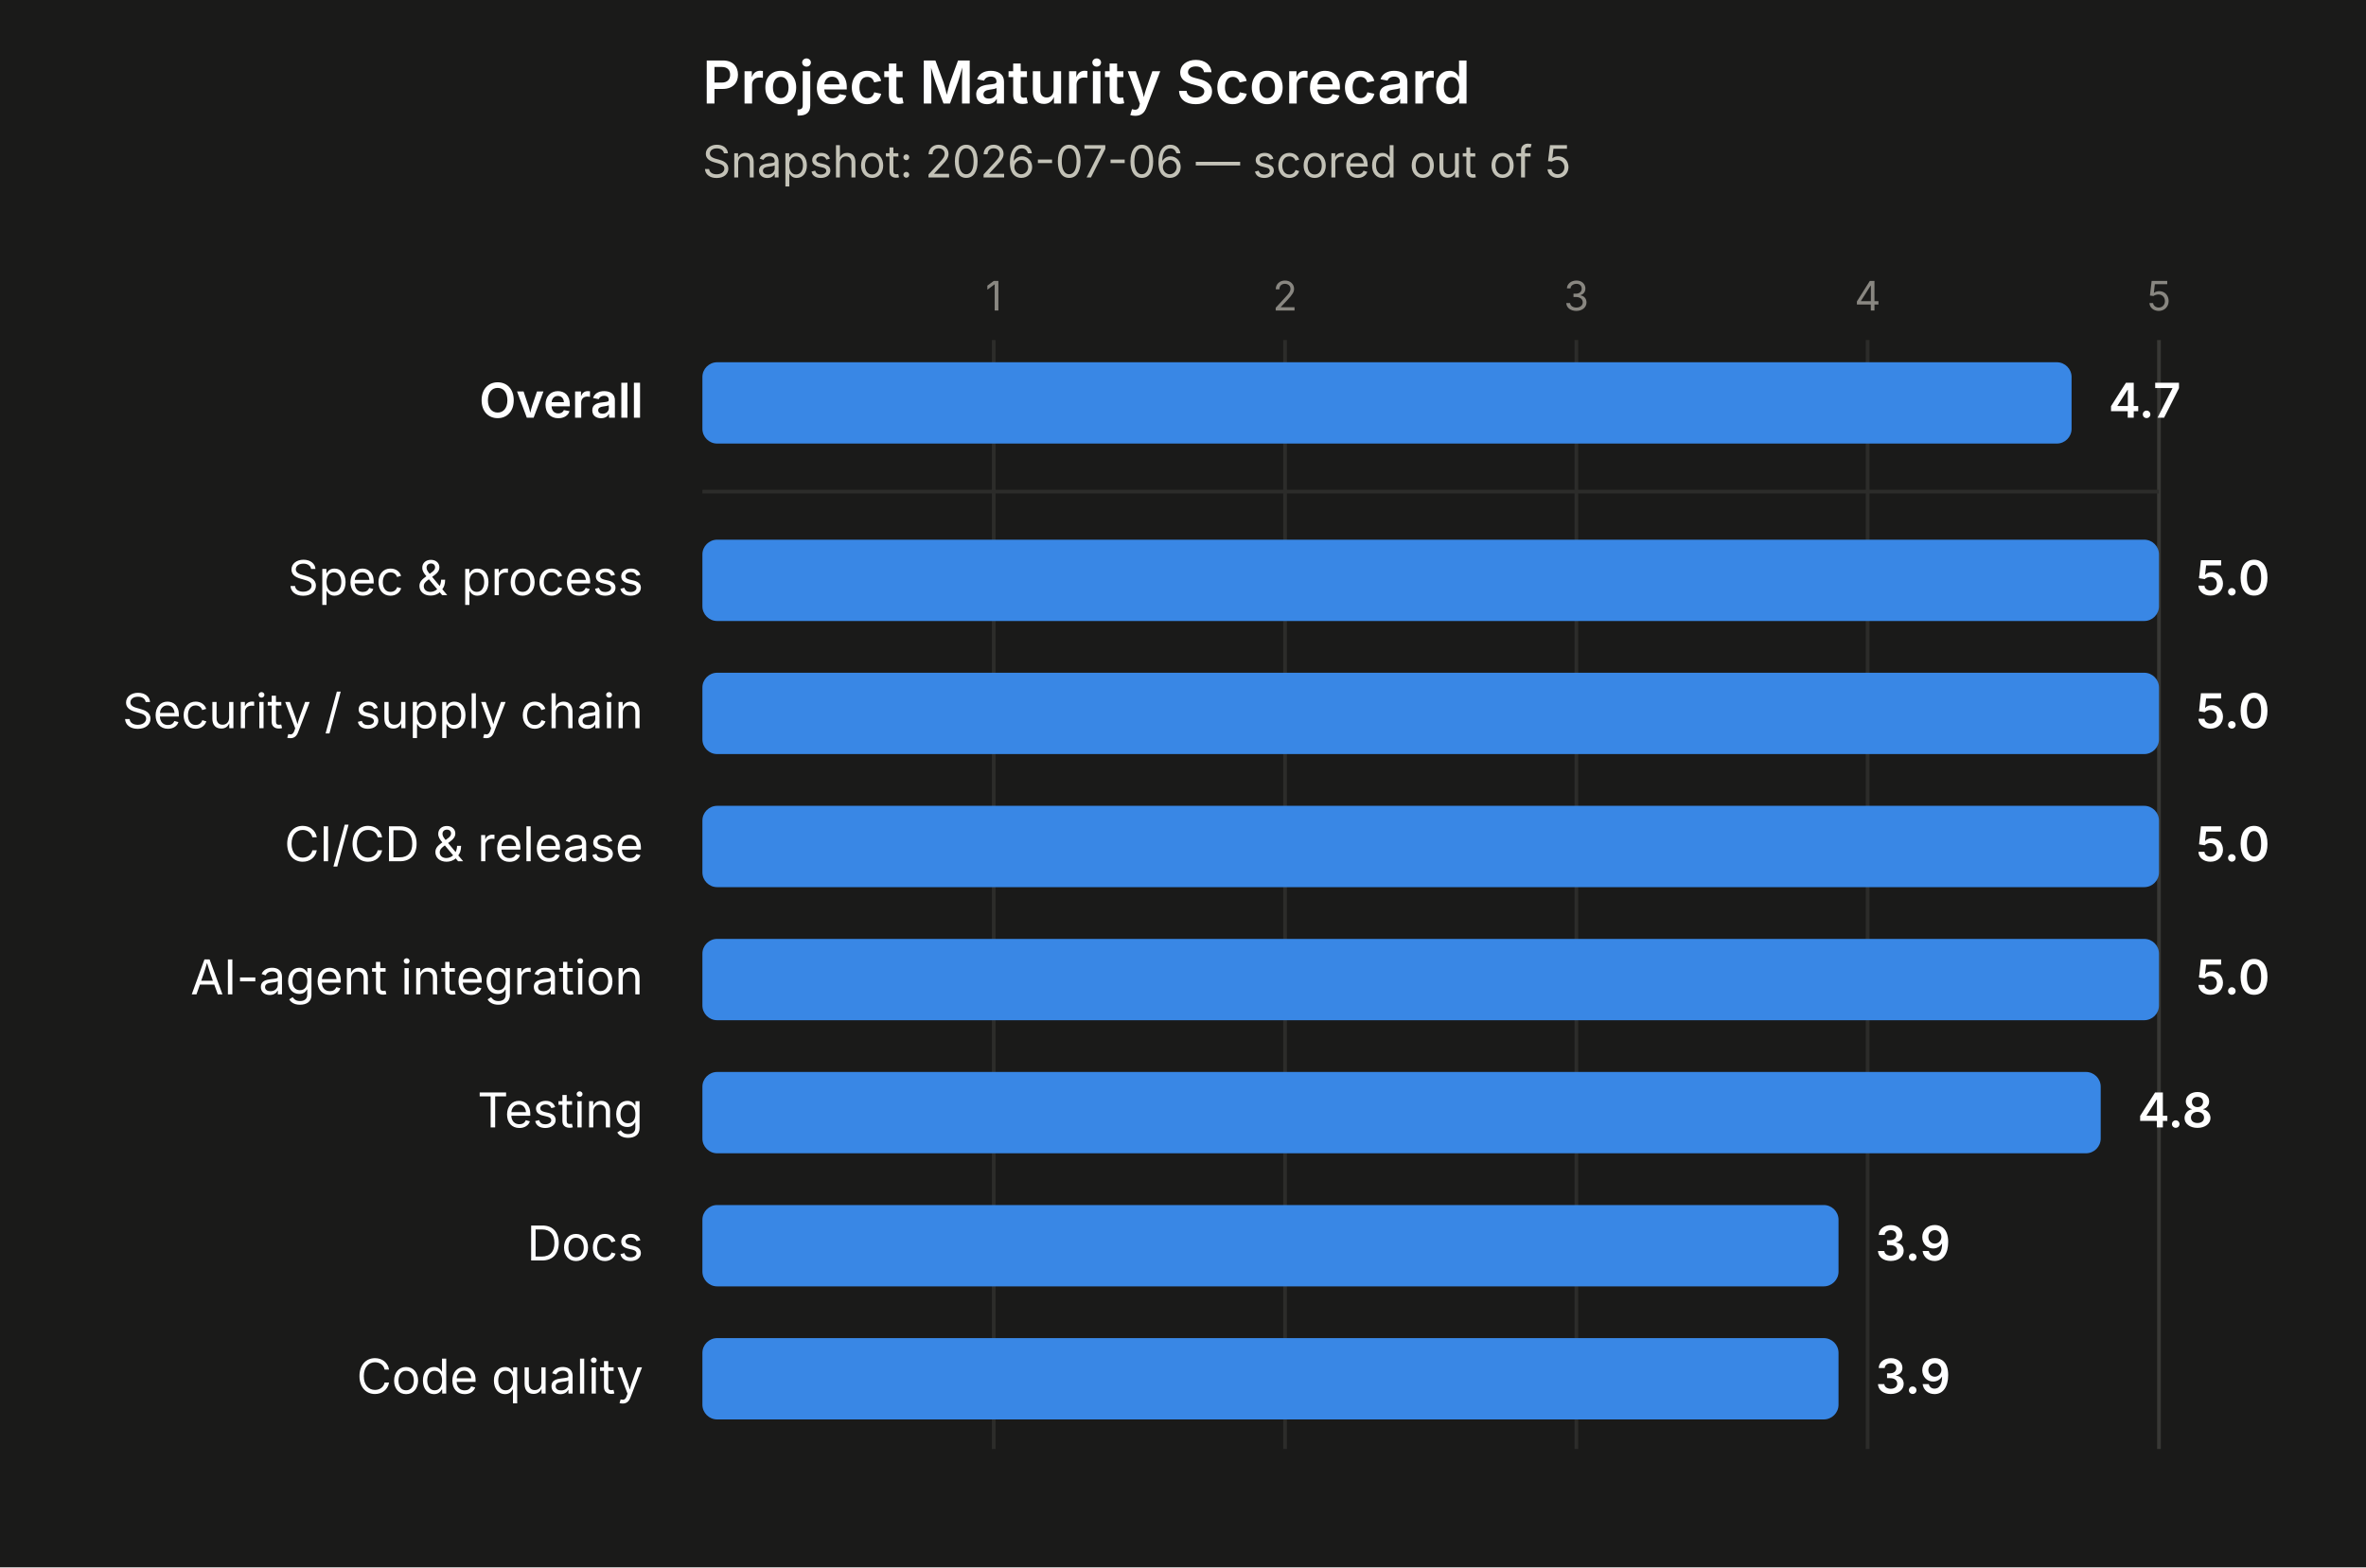
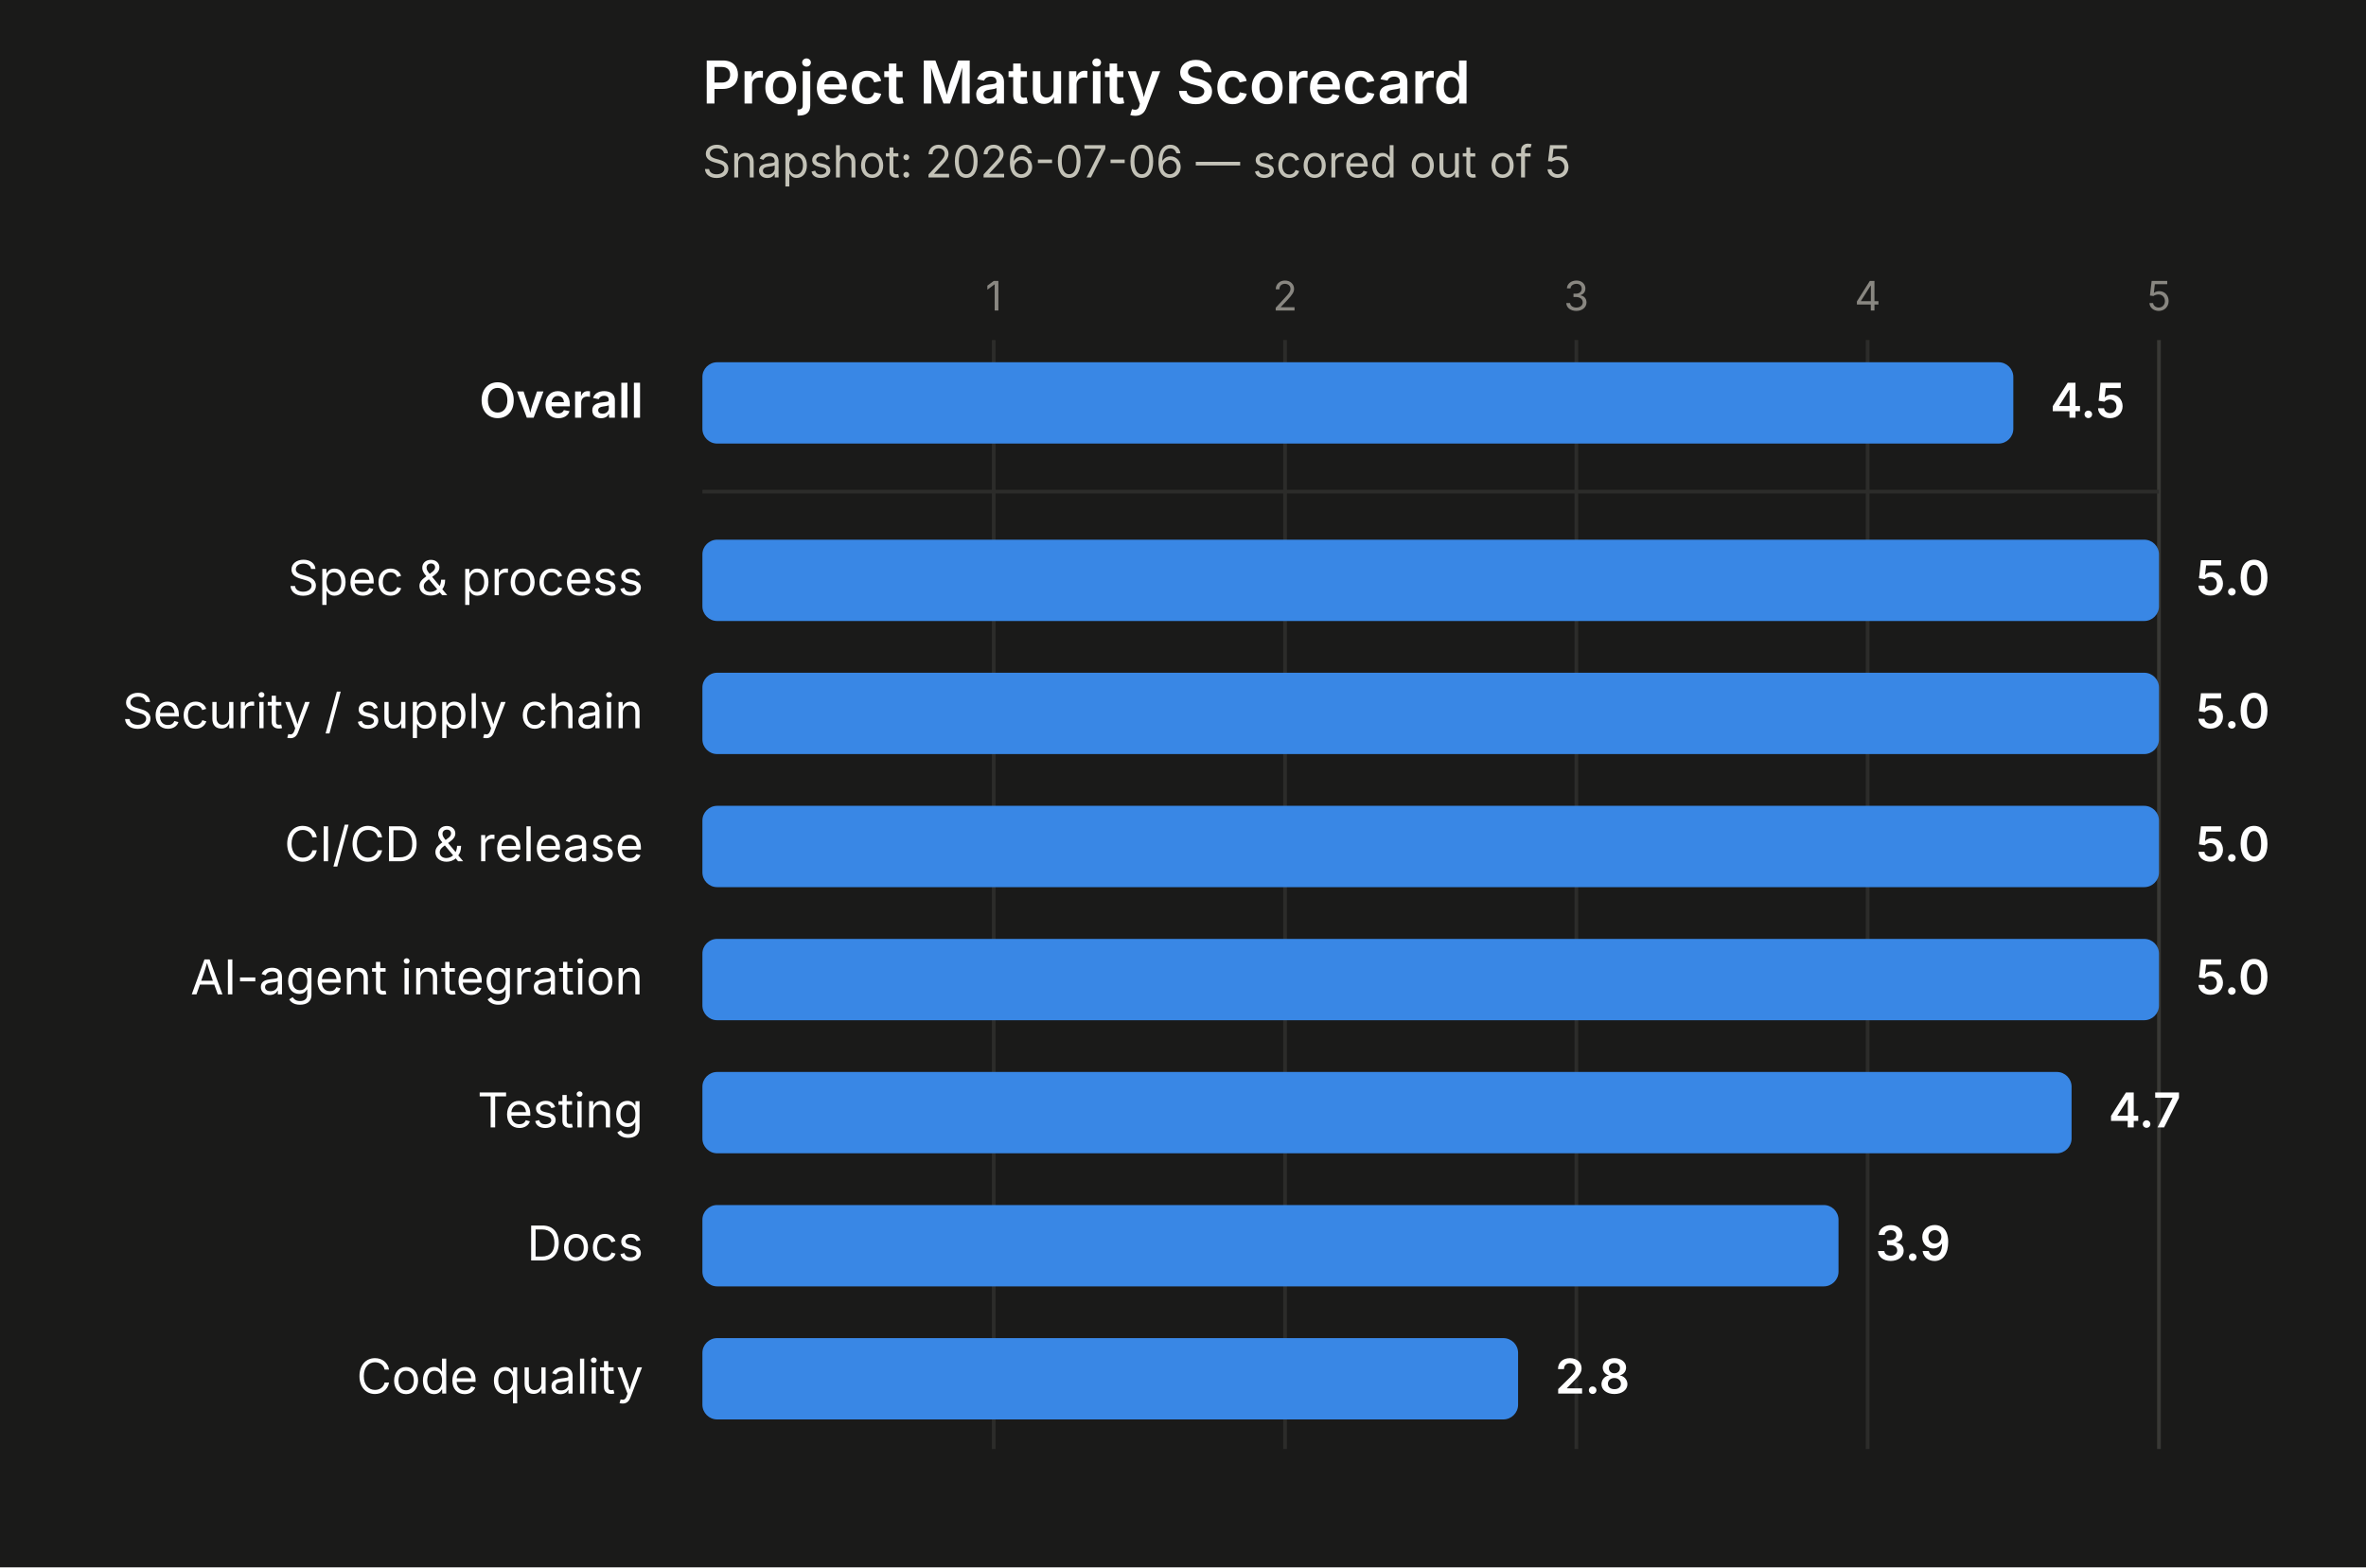
<svg xmlns="http://www.w3.org/2000/svg" width="640" height="424" viewBox="0 0 640 424">
  <rect x="0" y="0" width="640" height="424" fill="#1a1a19" />
  <text x="190" y="28" font-size="16" font-weight="600" fill="#ffffff" font-family="system-ui, -apple-system, 'Segoe UI', sans-serif">Project Maturity Scorecard</text>
  <text x="190" y="48" font-size="12" fill="#c3c2b7" font-family="system-ui, -apple-system, 'Segoe UI', sans-serif">Snapshot: 2026-07-06 — scored out of 5</text>
  <line x1="268.8" y1="92" x2="268.8" y2="392" stroke="#2c2c2a" stroke-width="1" />
  <text x="268.8" y="84" font-size="11" fill="#898781" text-anchor="middle" font-family="system-ui, -apple-system, 'Segoe UI', sans-serif">1</text>
  <line x1="347.6" y1="92" x2="347.6" y2="392" stroke="#2c2c2a" stroke-width="1" />
  <text x="347.6" y="84" font-size="11" fill="#898781" text-anchor="middle" font-family="system-ui, -apple-system, 'Segoe UI', sans-serif">2</text>
  <line x1="426.4" y1="92" x2="426.4" y2="392" stroke="#2c2c2a" stroke-width="1" />
  <text x="426.4" y="84" font-size="11" fill="#898781" text-anchor="middle" font-family="system-ui, -apple-system, 'Segoe UI', sans-serif">3</text>
  <line x1="505.2" y1="92" x2="505.2" y2="392" stroke="#2c2c2a" stroke-width="1" />
  <text x="505.2" y="84" font-size="11" fill="#898781" text-anchor="middle" font-family="system-ui, -apple-system, 'Segoe UI', sans-serif">4</text>
  <line x1="584" y1="92" x2="584" y2="392" stroke="#383835" stroke-width="1" />
  <text x="584" y="84" font-size="11" fill="#898781" text-anchor="middle" font-family="system-ui, -apple-system, 'Segoe UI', sans-serif">5</text>
  <line x1="190" y1="133" x2="584" y2="133" stroke="#2c2c2a" stroke-width="1" />
  <text x="174" y="113" font-size="13" font-weight="600" fill="#ffffff" text-anchor="end" font-family="system-ui, -apple-system, 'Segoe UI', sans-serif">Overall</text>
-   <rect x="190" y="98" width="370.36" height="22" rx="4" ry="4" fill="#3987e5" />
-   <text x="570.36" y="113" font-size="13" font-weight="600" fill="#ffffff" font-family="system-ui, -apple-system, 'Segoe UI', sans-serif">4.7</text>
+   <rect x="190" y="98" width="354.6" height="22" rx="4" ry="4" fill="#3987e5" />
+   <text x="554.6" y="113" font-size="13" font-weight="600" fill="#ffffff" font-family="system-ui, -apple-system, 'Segoe UI', sans-serif">4.5</text>
  <text x="174" y="161" font-size="13" font-weight="400" fill="#ffffff" text-anchor="end" font-family="system-ui, -apple-system, 'Segoe UI', sans-serif">Spec &amp; process</text>
  <rect x="190" y="146" width="394" height="22" rx="4" ry="4" fill="#3987e5" />
  <text x="594" y="161" font-size="13" font-weight="600" fill="#ffffff" font-family="system-ui, -apple-system, 'Segoe UI', sans-serif">5.0</text>
  <text x="174" y="197" font-size="13" font-weight="400" fill="#ffffff" text-anchor="end" font-family="system-ui, -apple-system, 'Segoe UI', sans-serif">Security / supply chain</text>
  <rect x="190" y="182" width="394" height="22" rx="4" ry="4" fill="#3987e5" />
  <text x="594" y="197" font-size="13" font-weight="600" fill="#ffffff" font-family="system-ui, -apple-system, 'Segoe UI', sans-serif">5.0</text>
  <text x="174" y="233" font-size="13" font-weight="400" fill="#ffffff" text-anchor="end" font-family="system-ui, -apple-system, 'Segoe UI', sans-serif">CI/CD &amp; release</text>
  <rect x="190" y="218" width="394" height="22" rx="4" ry="4" fill="#3987e5" />
  <text x="594" y="233" font-size="13" font-weight="600" fill="#ffffff" font-family="system-ui, -apple-system, 'Segoe UI', sans-serif">5.0</text>
  <text x="174" y="269" font-size="13" font-weight="400" fill="#ffffff" text-anchor="end" font-family="system-ui, -apple-system, 'Segoe UI', sans-serif">AI-agent integration</text>
  <rect x="190" y="254" width="394" height="22" rx="4" ry="4" fill="#3987e5" />
  <text x="594" y="269" font-size="13" font-weight="600" fill="#ffffff" font-family="system-ui, -apple-system, 'Segoe UI', sans-serif">5.0</text>
  <text x="174" y="305" font-size="13" font-weight="400" fill="#ffffff" text-anchor="end" font-family="system-ui, -apple-system, 'Segoe UI', sans-serif">Testing</text>
-   <rect x="190" y="290" width="378.24" height="22" rx="4" ry="4" fill="#3987e5" />
-   <text x="578.24" y="305" font-size="13" font-weight="600" fill="#ffffff" font-family="system-ui, -apple-system, 'Segoe UI', sans-serif">4.8</text>
+   <rect x="190" y="290" width="370.36" height="22" rx="4" ry="4" fill="#3987e5" />
+   <text x="570.36" y="305" font-size="13" font-weight="600" fill="#ffffff" font-family="system-ui, -apple-system, 'Segoe UI', sans-serif">4.7</text>
  <text x="174" y="341" font-size="13" font-weight="400" fill="#ffffff" text-anchor="end" font-family="system-ui, -apple-system, 'Segoe UI', sans-serif">Docs</text>
  <rect x="190" y="326" width="307.32" height="22" rx="4" ry="4" fill="#3987e5" />
  <text x="507.32" y="341" font-size="13" font-weight="600" fill="#ffffff" font-family="system-ui, -apple-system, 'Segoe UI', sans-serif">3.9</text>
  <text x="174" y="377" font-size="13" font-weight="400" fill="#ffffff" text-anchor="end" font-family="system-ui, -apple-system, 'Segoe UI', sans-serif">Code quality</text>
-   <rect x="190" y="362" width="307.32" height="22" rx="4" ry="4" fill="#3987e5" />
-   <text x="507.32" y="377" font-size="13" font-weight="600" fill="#ffffff" font-family="system-ui, -apple-system, 'Segoe UI', sans-serif">3.9</text>
+   <rect x="190" y="362" width="220.64" height="22" rx="4" ry="4" fill="#3987e5" />
+   <text x="420.64" y="377" font-size="13" font-weight="600" fill="#ffffff" font-family="system-ui, -apple-system, 'Segoe UI', sans-serif">2.8</text>
</svg>
